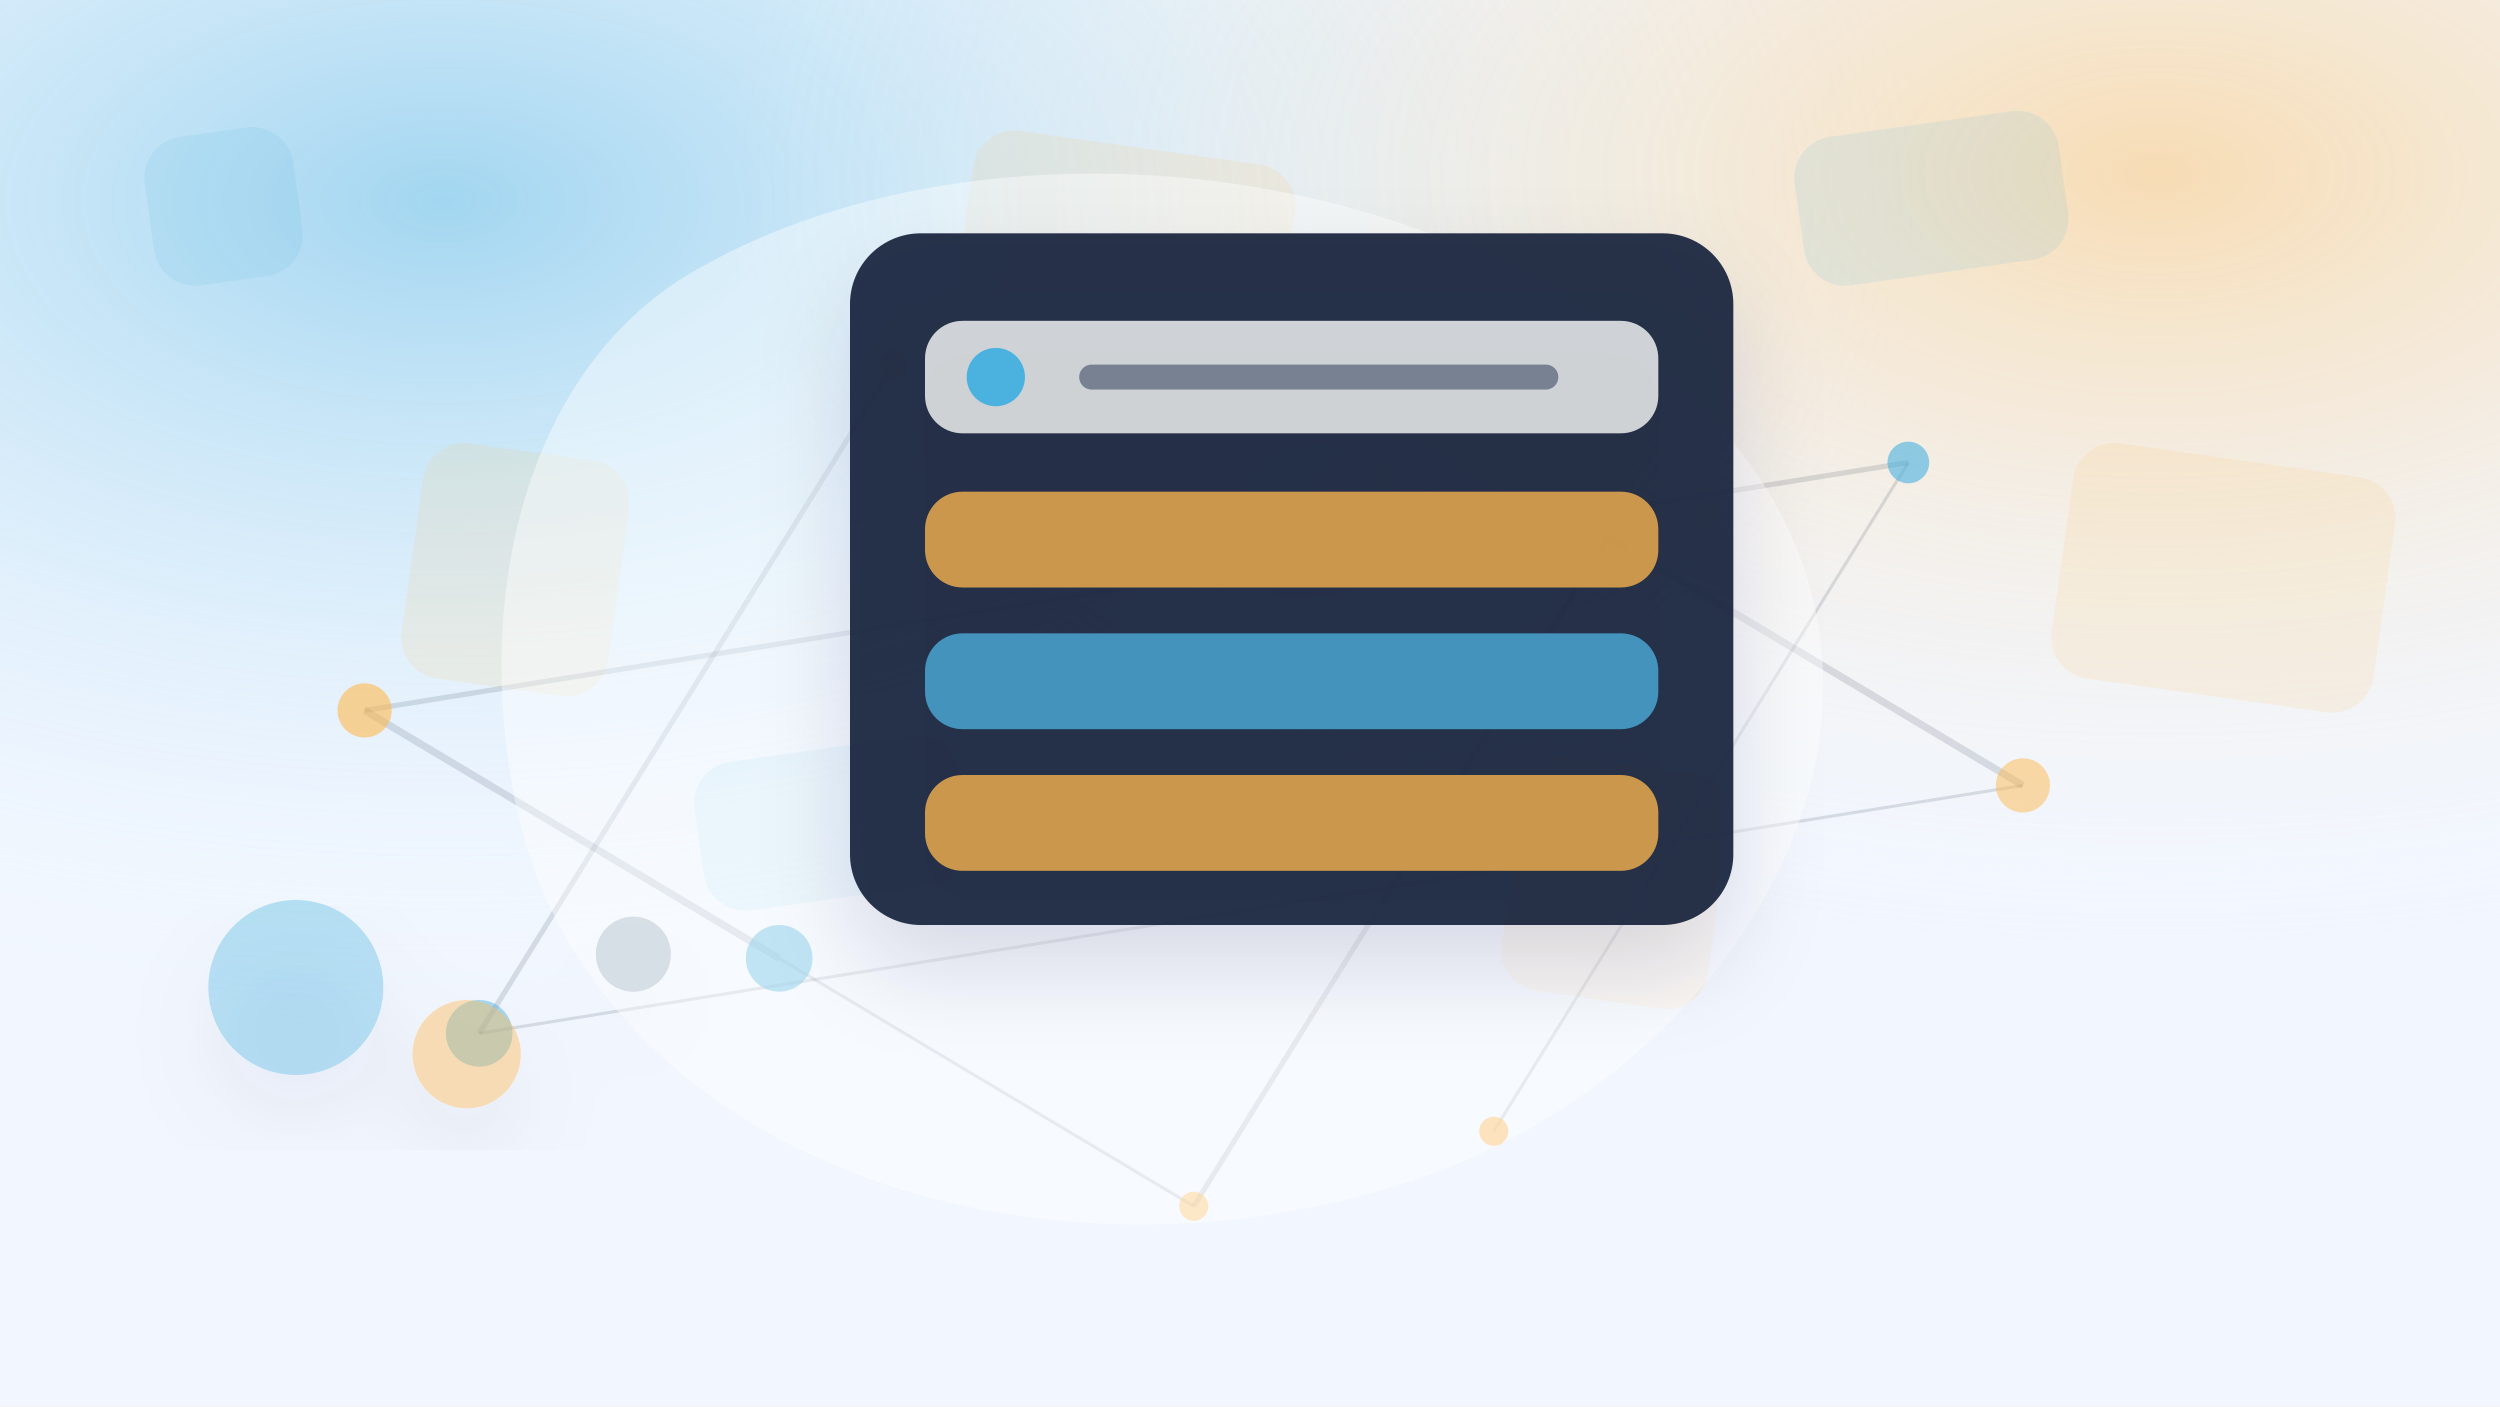
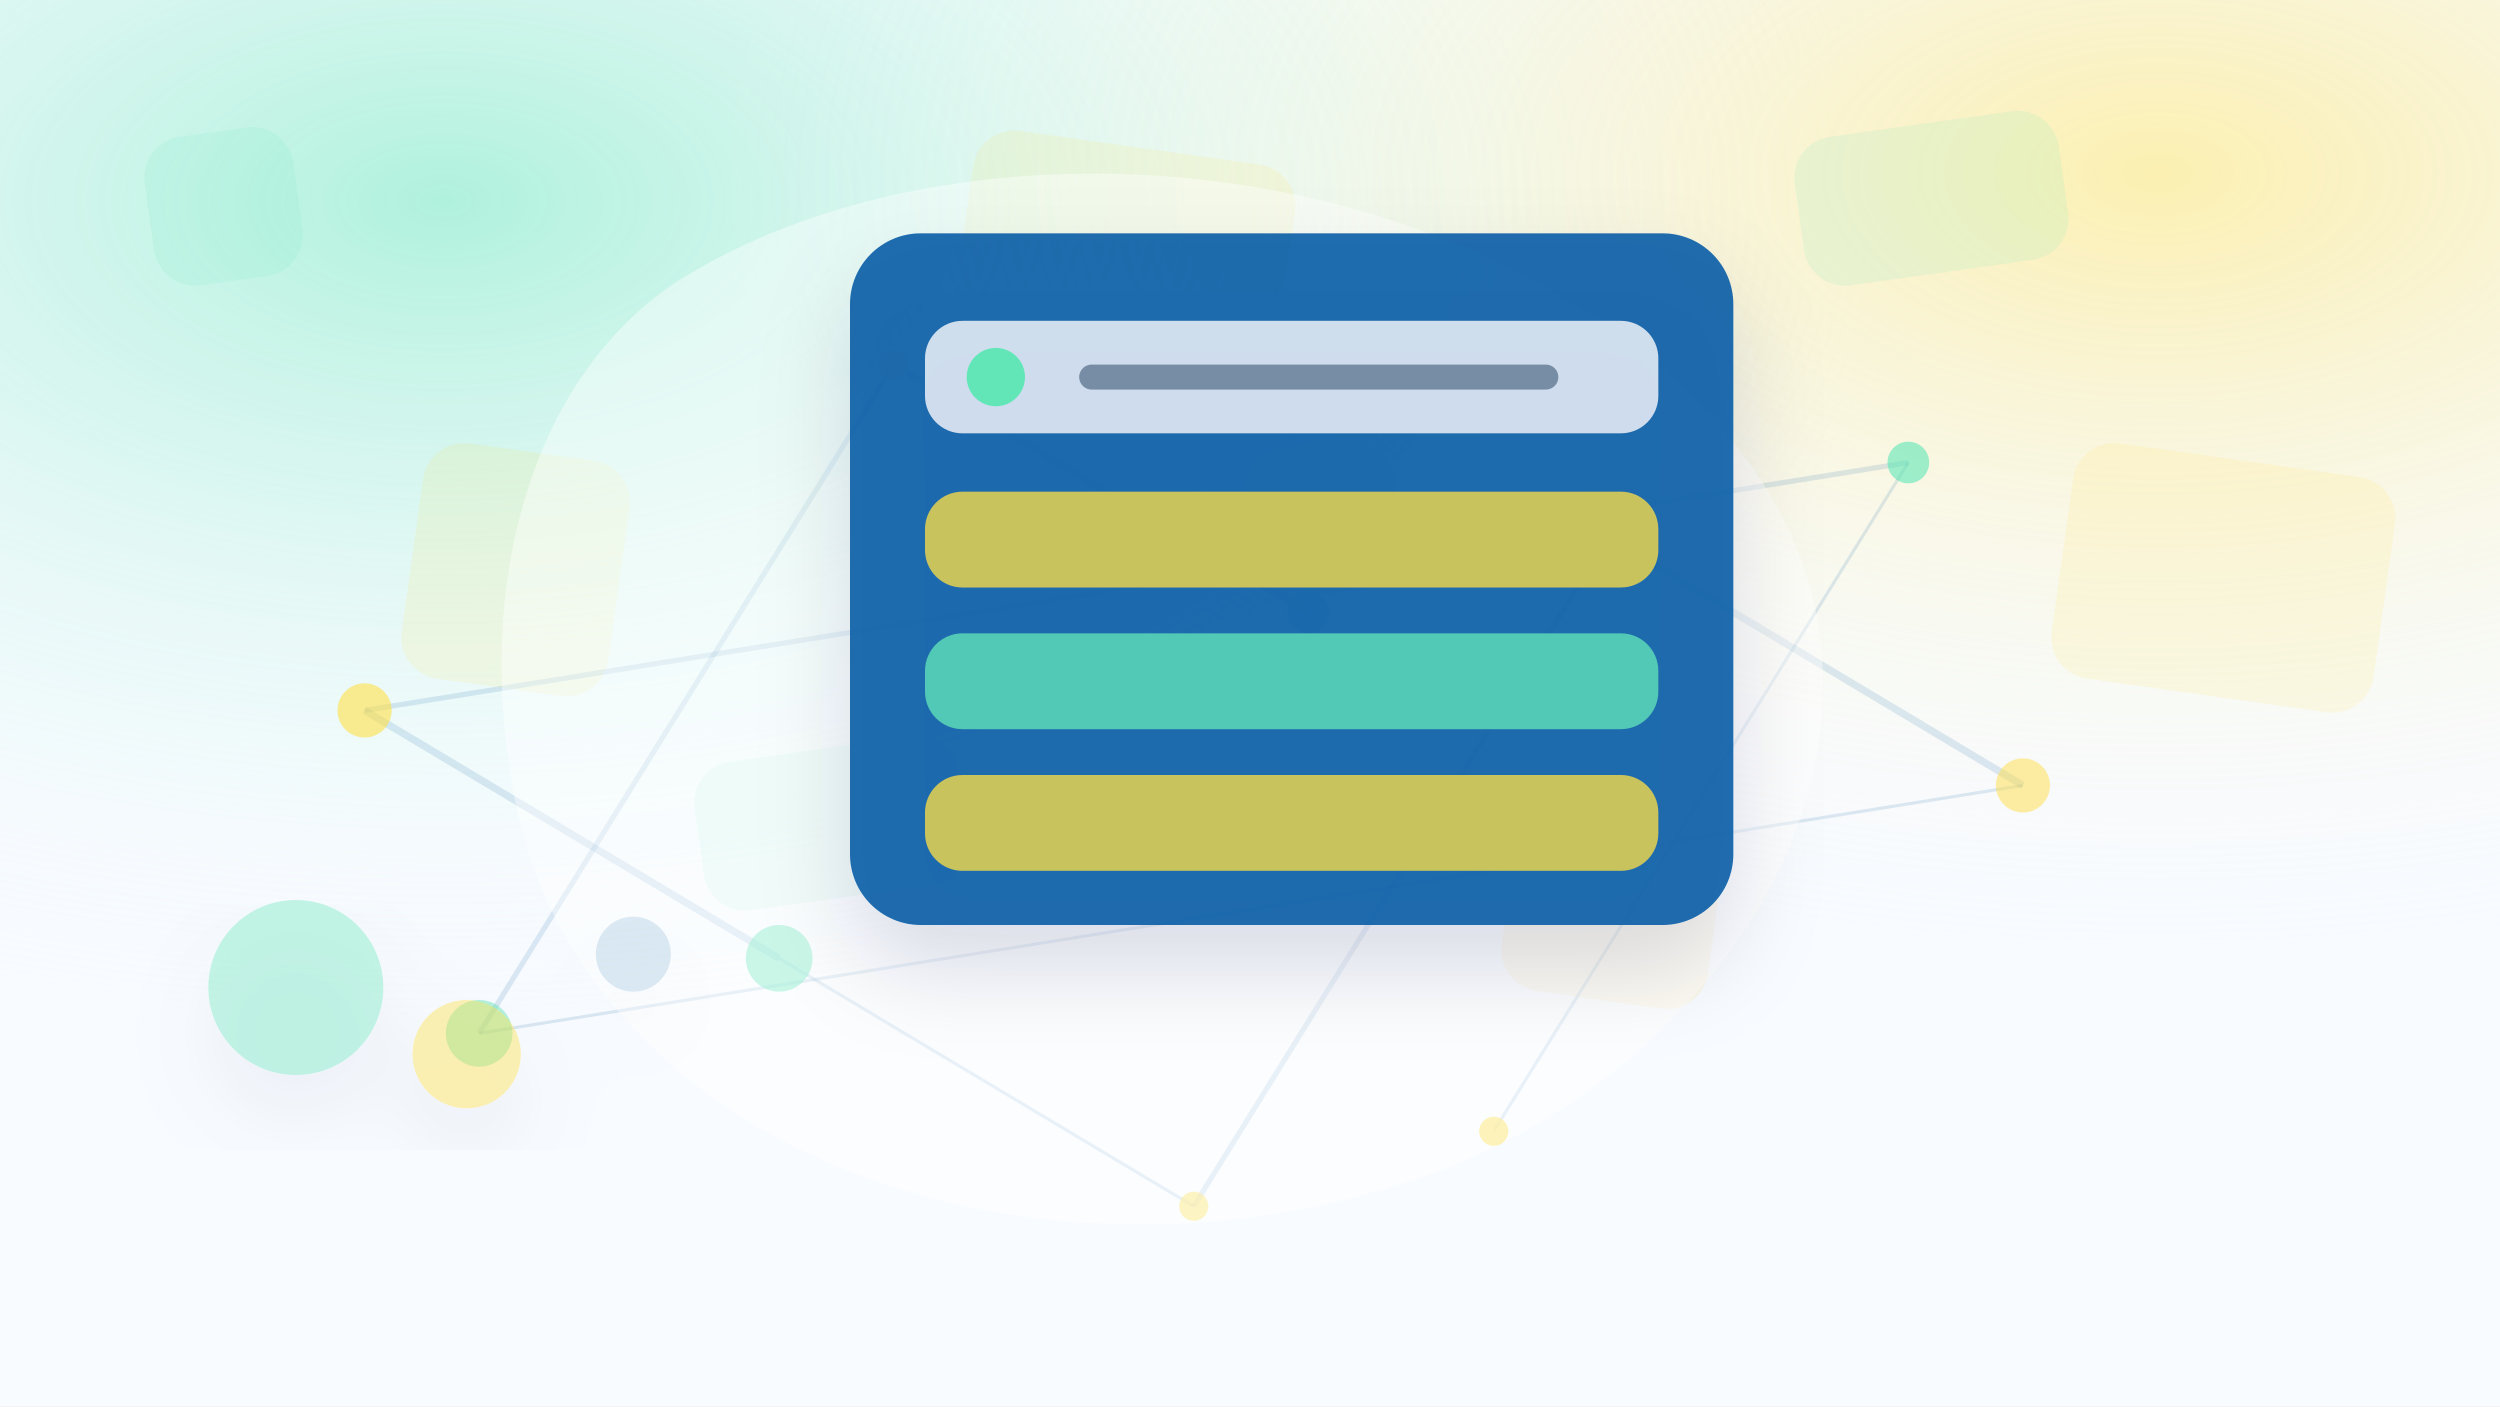
<svg xmlns="http://www.w3.org/2000/svg" width="1200" height="675" viewBox="0 0 1200 675" role="img" aria-labelledby="title desc">
  <defs>
    <radialGradient id="g1" cx="18%" cy="14%" r="60%">
-       <stop stop-color="#4cb2e0" stop-opacity=".48" />
-       <stop offset="1" stop-color="#f2f7ff" stop-opacity="0" />
+       <stop stop-color="#62e6b8" stop-opacity=".48" />
+       <stop offset="1" stop-color="#f8fbff" stop-opacity="0" />
    </radialGradient>
    <radialGradient id="g2" cx="86%" cy="12%" r="58%">
-       <stop stop-color="#ffb84d" stop-opacity=".42" />
-       <stop offset="1" stop-color="#f2f7ff" stop-opacity="0" />
+       <stop stop-color="#ffdf45" stop-opacity=".42" />
+       <stop offset="1" stop-color="#f8fbff" stop-opacity="0" />
    </radialGradient>
    <linearGradient id="split" x1="0" x2="1">
-       <stop stop-color="#f2f7ff" />
-       <stop offset=".55" stop-color="#f2f7ff" />
+       <stop stop-color="#f8fbff" />
+       <stop offset=".55" stop-color="#f8fbff" />
      <stop offset=".55" stop-color="#fffdf2" />
      <stop offset="1" stop-color="#eef8ff" />
    </linearGradient>
    <filter id="shadow" x="-20%" y="-20%" width="140%" height="140%">
      <feDropShadow dx="0" dy="22" stdDeviation="22" flood-color="#12213a" flood-opacity=".14" />
    </filter>
  </defs>
-   <rect width="1200" height="675" fill="#f2f7ff" />
+   <rect width="1200" height="675" fill="#f8fbff" />
  <rect width="1200" height="675" fill="url(#g1)" />
  <rect width="1200" height="675" fill="url(#g2)" />
  <g opacity=".9">
-     <rect x="70" y="64" width="72" height="72" rx="20" fill="#4cb2e0" opacity=".13" transform="rotate(-8 100 90)" />
-     <rect x="202" y="214" width="100" height="114" rx="20" fill="#ffb84d" opacity=".13" transform="rotate(8 232 240)" />
-     <rect x="334" y="364" width="128" height="72" rx="20" fill="#4cb2e0" opacity=".13" transform="rotate(-8 364 390)" />
-     <rect x="466" y="64" width="156" height="114" rx="20" fill="#ffb84d" opacity=".13" transform="rotate(8 496 90)" />
-     <rect x="598" y="214" width="72" height="72" rx="20" fill="#4cb2e0" opacity=".13" transform="rotate(-8 628 240)" />
-     <rect x="730" y="364" width="100" height="114" rx="20" fill="#ffb84d" opacity=".13" transform="rotate(8 760 390)" />
-     <rect x="862" y="64" width="128" height="72" rx="20" fill="#4cb2e0" opacity=".13" transform="rotate(-8 892 90)" />
-     <rect x="994" y="214" width="156" height="114" rx="20" fill="#ffb84d" opacity=".13" transform="rotate(8 1024 240)" />
+     <rect x="70" y="64" width="72" height="72" rx="20" fill="#62e6b8" opacity=".13" transform="rotate(-8 100 90)" />
+     <rect x="202" y="214" width="100" height="114" rx="20" fill="#ffdf45" opacity=".13" transform="rotate(8 232 240)" />
+     <rect x="334" y="364" width="128" height="72" rx="20" fill="#62e6b8" opacity=".13" transform="rotate(-8 364 390)" />
+     <rect x="466" y="64" width="156" height="114" rx="20" fill="#ffdf45" opacity=".13" transform="rotate(8 496 90)" />
+     <rect x="598" y="214" width="72" height="72" rx="20" fill="#62e6b8" opacity=".13" transform="rotate(-8 628 240)" />
+     <rect x="730" y="364" width="100" height="114" rx="20" fill="#ffdf45" opacity=".13" transform="rotate(8 760 390)" />
+     <rect x="862" y="64" width="128" height="72" rx="20" fill="#62e6b8" opacity=".13" transform="rotate(-8 892 90)" />
+     <rect x="994" y="214" width="156" height="114" rx="20" fill="#ffdf45" opacity=".13" transform="rotate(8 1024 240)" />
  </g>
  <g>
-     <line x1="717" y1="543" x2="916" y2="222" stroke="#12213a" stroke-opacity=".13" stroke-width="1.5" />
-     <line x1="916" y1="222" x2="175" y2="341" stroke="#12213a" stroke-opacity=".13" stroke-width="2.5" />
-     <line x1="175" y1="341" x2="374" y2="460" stroke="#12213a" stroke-opacity=".13" stroke-width="3.5" />
-     <line x1="374" y1="460" x2="573" y2="579" stroke="#12213a" stroke-opacity=".13" stroke-width="1.5" />
-     <line x1="573" y1="579" x2="772" y2="258" stroke="#12213a" stroke-opacity=".13" stroke-width="2.5" />
-     <line x1="772" y1="258" x2="971" y2="377" stroke="#12213a" stroke-opacity=".13" stroke-width="3.5" />
-     <line x1="971" y1="377" x2="230" y2="496" stroke="#12213a" stroke-opacity=".13" stroke-width="1.5" />
-     <line x1="230" y1="496" x2="429" y2="175" stroke="#12213a" stroke-opacity=".13" stroke-width="2.5" />
-     <circle cx="717" cy="543" r="7" fill="#ffb84d" opacity="0.64" />
-     <circle cx="916" cy="222" r="10" fill="#4cb2e0" opacity="0.615" />
-     <circle cx="175" cy="341" r="13" fill="#ffb84d" opacity="0.59" />
-     <circle cx="374" cy="460" r="16" fill="#4cb2e0" opacity="0.565" />
-     <circle cx="573" cy="579" r="7" fill="#ffb84d" opacity="0.54" />
-     <circle cx="772" cy="258" r="10" fill="#4cb2e0" opacity="0.515" />
-     <circle cx="971" cy="377" r="13" fill="#ffb84d" opacity="0.49" />
-     <circle cx="230" cy="496" r="16" fill="#4cb2e0" opacity="0.465" />
-     <circle cx="429" cy="175" r="7" fill="#ffb84d" opacity="0.44" />
+     <line x1="717" y1="543" x2="916" y2="222" stroke="#0f5fa8" stroke-opacity=".13" stroke-width="1.5" />
+     <line x1="916" y1="222" x2="175" y2="341" stroke="#0f5fa8" stroke-opacity=".13" stroke-width="2.5" />
+     <line x1="175" y1="341" x2="374" y2="460" stroke="#0f5fa8" stroke-opacity=".13" stroke-width="3.5" />
+     <line x1="374" y1="460" x2="573" y2="579" stroke="#0f5fa8" stroke-opacity=".13" stroke-width="1.5" />
+     <line x1="573" y1="579" x2="772" y2="258" stroke="#0f5fa8" stroke-opacity=".13" stroke-width="2.5" />
+     <line x1="772" y1="258" x2="971" y2="377" stroke="#0f5fa8" stroke-opacity=".13" stroke-width="3.5" />
+     <line x1="971" y1="377" x2="230" y2="496" stroke="#0f5fa8" stroke-opacity=".13" stroke-width="1.5" />
+     <line x1="230" y1="496" x2="429" y2="175" stroke="#0f5fa8" stroke-opacity=".13" stroke-width="2.5" />
+     <line x1="429" y1="175" x2="628" y2="294" stroke="#0f5fa8" stroke-opacity=".13" stroke-width="3.5" />
+     <circle cx="717" cy="543" r="7" fill="#ffdf45" opacity="0.64" />
+     <circle cx="916" cy="222" r="10" fill="#62e6b8" opacity="0.615" />
+     <circle cx="175" cy="341" r="13" fill="#ffdf45" opacity="0.59" />
+     <circle cx="374" cy="460" r="16" fill="#62e6b8" opacity="0.565" />
+     <circle cx="573" cy="579" r="7" fill="#ffdf45" opacity="0.54" />
+     <circle cx="772" cy="258" r="10" fill="#62e6b8" opacity="0.515" />
+     <circle cx="971" cy="377" r="13" fill="#ffdf45" opacity="0.49" />
+     <circle cx="230" cy="496" r="16" fill="#62e6b8" opacity="0.465" />
+     <circle cx="429" cy="175" r="7" fill="#ffdf45" opacity="0.44" />
+     <circle cx="628" cy="294" r="10" fill="#62e6b8" opacity="0.415" />
  </g>
  <g transform="translate(-300 0)">
    <path d="M630 132C770 48 1014 72 1130 210c108 128 8 302-150 356-184 62-396-12-432-178-22-104 6-210 82-256Z" fill="#fff" opacity=".42" />
  </g>
  <g transform="translate(-300 0)" filter="url(#shadow)">
    <g transform="translate(708 112)">
-       <rect x="0" y="0" width="424" height="332" rx="34" fill="#12213a" opacity=".92" />
+       <rect x="0" y="0" width="424" height="332" rx="34" fill="#0f5fa8" opacity=".92" />
      <rect x="36" y="42" width="352" height="54" rx="18" fill="#fff" opacity=".78" />
-       <circle cx="70" cy="69" r="14" fill="#4cb2e0" />
-       <path d="M116 69h218" stroke="#10203d" stroke-width="12" stroke-linecap="round" opacity=".45" />
-       <rect x="36" y="124" width="352" height="46" rx="18" fill="#ffb84d" opacity=".76" />
-       <rect x="36" y="192" width="352" height="46" rx="18" fill="#4cb2e0" opacity=".76" />
-       <rect x="36" y="260" width="352" height="46" rx="18" fill="#ffb84d" opacity=".76" />
+       <circle cx="70" cy="69" r="14" fill="#62e6b8" />
+       <path d="M116 69h218" stroke="#0d2b4d" stroke-width="12" stroke-linecap="round" opacity=".45" />
+       <rect x="36" y="124" width="352" height="46" rx="18" fill="#ffdf45" opacity=".76" />
+       <rect x="36" y="192" width="352" height="46" rx="18" fill="#62e6b8" opacity=".76" />
+       <rect x="36" y="260" width="352" height="46" rx="18" fill="#ffdf45" opacity=".76" />
    </g>
  </g>
  <g filter="url(#shadow)" opacity=".82">
-     <circle cx="142" cy="474" r="42" fill="#4cb2e0" opacity=".44" />
-     <circle cx="224" cy="506" r="26" fill="#ffb84d" opacity=".5" />
-     <circle cx="304" cy="458" r="18" fill="#12213a" opacity=".16" />
+     <circle cx="142" cy="474" r="42" fill="#62e6b8" opacity=".44" />
+     <circle cx="224" cy="506" r="26" fill="#ffdf45" opacity=".5" />
+     <circle cx="304" cy="458" r="18" fill="#0f5fa8" opacity=".16" />
  </g>
</svg>
